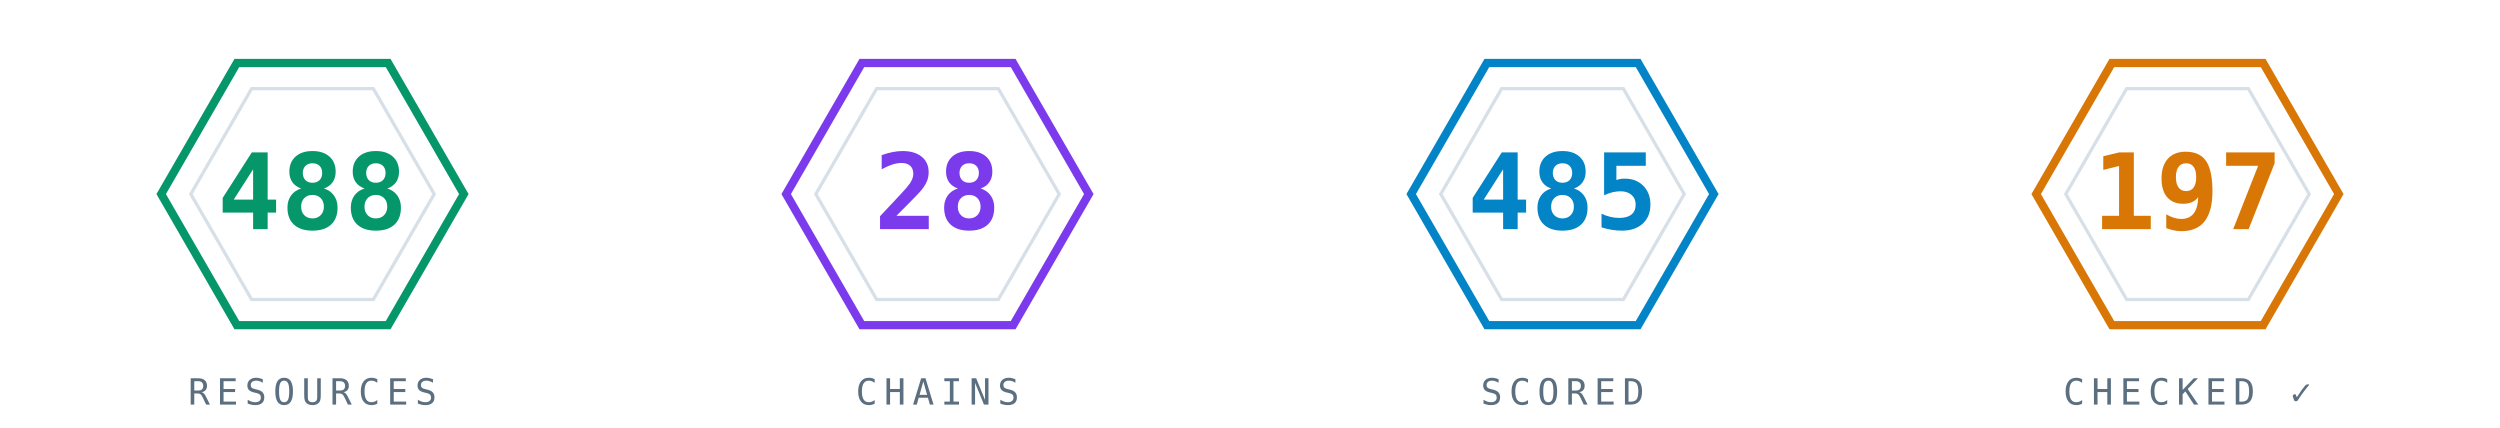
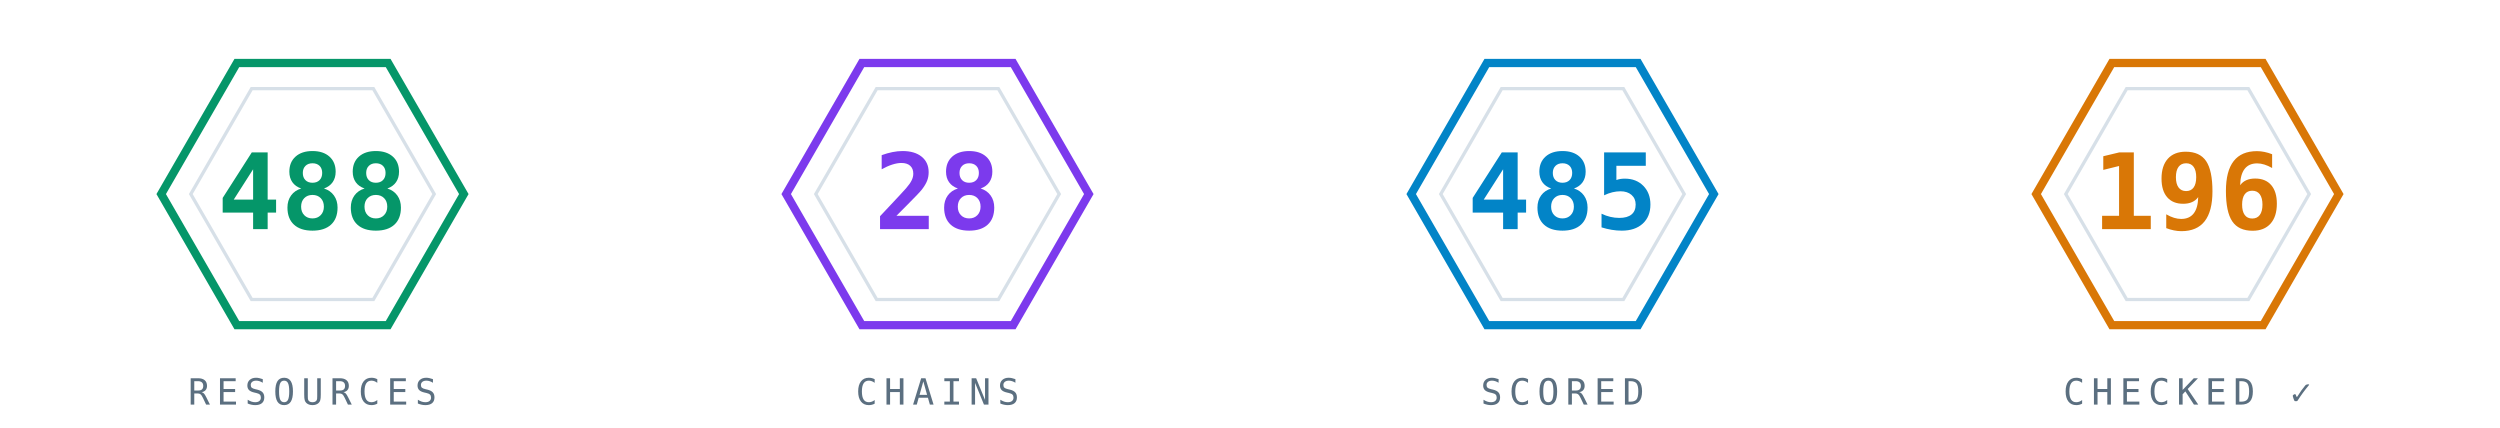
- <svg xmlns="http://www.w3.org/2000/svg" width="1520" height="260" viewBox="0 0 1520 260" role="img" aria-label="488 resources, 28 chains, 485 scored, 197 independently checked">
+ <svg xmlns="http://www.w3.org/2000/svg" width="1520" height="260" viewBox="0 0 1520 260" role="img" aria-label="488 resources, 28 chains, 485 scored, 196 independently checked">
  <g>
    <path d="M98.0 118.0 L144.0 38.3 L236.0 38.3 L282.0 118.0 L236.0 197.7 L144.0 197.7 Z" fill="none" stroke="#059669" stroke-width="5" />
    <path d="M116.0 118.0 L153.0 53.9 L227.0 53.9 L264.0 118.0 L227.0 182.1 L153.0 182.1 Z" fill="none" stroke="#d7e0e8" stroke-width="2" />
    <text x="190" y="139.333" text-anchor="middle" font-family="ui-monospace, SFMono-Regular, Menlo, monospace" font-size="64" font-weight="700" fill="#059669">488</text>
    <text x="190" y="246" text-anchor="middle" font-family="ui-monospace, SFMono-Regular, Menlo, monospace" font-size="22" letter-spacing="4" fill="#5b6f80">RESOURCES</text>
  </g>
  <g>
    <path d="M478.0 118.0 L524.0 38.3 L616.0 38.3 L662.0 118.0 L616.0 197.7 L524.0 197.7 Z" fill="none" stroke="#7c3aed" stroke-width="5" />
    <path d="M496.0 118.0 L533.0 53.9 L607.0 53.9 L644.0 118.0 L607.0 182.1 L533.0 182.1 Z" fill="none" stroke="#d7e0e8" stroke-width="2" />
    <text x="570" y="139.333" text-anchor="middle" font-family="ui-monospace, SFMono-Regular, Menlo, monospace" font-size="64" font-weight="700" fill="#7c3aed">28</text>
    <text x="570" y="246" text-anchor="middle" font-family="ui-monospace, SFMono-Regular, Menlo, monospace" font-size="22" letter-spacing="4" fill="#5b6f80">CHAINS</text>
  </g>
  <g>
    <path d="M858.0 118.0 L904.0 38.3 L996.0 38.3 L1042.0 118.0 L996.0 197.7 L904.0 197.7 Z" fill="none" stroke="#0284c7" stroke-width="5" />
    <path d="M876.0 118.0 L913.0 53.9 L987.0 53.9 L1024.0 118.0 L987.0 182.1 L913.0 182.1 Z" fill="none" stroke="#d7e0e8" stroke-width="2" />
    <text x="950" y="139.333" text-anchor="middle" font-family="ui-monospace, SFMono-Regular, Menlo, monospace" font-size="64" font-weight="700" fill="#0284c7">485</text>
    <text x="950" y="246" text-anchor="middle" font-family="ui-monospace, SFMono-Regular, Menlo, monospace" font-size="22" letter-spacing="4" fill="#5b6f80">SCORED</text>
  </g>
  <g>
    <path d="M1238.0 118.0 L1284.0 38.3 L1376.0 38.3 L1422.0 118.0 L1376.0 197.7 L1284.0 197.7 Z" fill="none" stroke="#d97706" stroke-width="5" />
    <path d="M1256.0 118.0 L1293.0 53.9 L1367.0 53.9 L1404.0 118.0 L1367.0 182.1 L1293.0 182.1 Z" fill="none" stroke="#d7e0e8" stroke-width="2" />
-     <text x="1330" y="139.333" text-anchor="middle" font-family="ui-monospace, SFMono-Regular, Menlo, monospace" font-size="64" font-weight="700" fill="#d97706">197</text>
+     <text x="1330" y="139.333" text-anchor="middle" font-family="ui-monospace, SFMono-Regular, Menlo, monospace" font-size="64" font-weight="700" fill="#d97706">196</text>
    <text x="1330" y="246" text-anchor="middle" font-family="ui-monospace, SFMono-Regular, Menlo, monospace" font-size="22" letter-spacing="4" fill="#5b6f80">CHECKED ✓</text>
  </g>
</svg>
